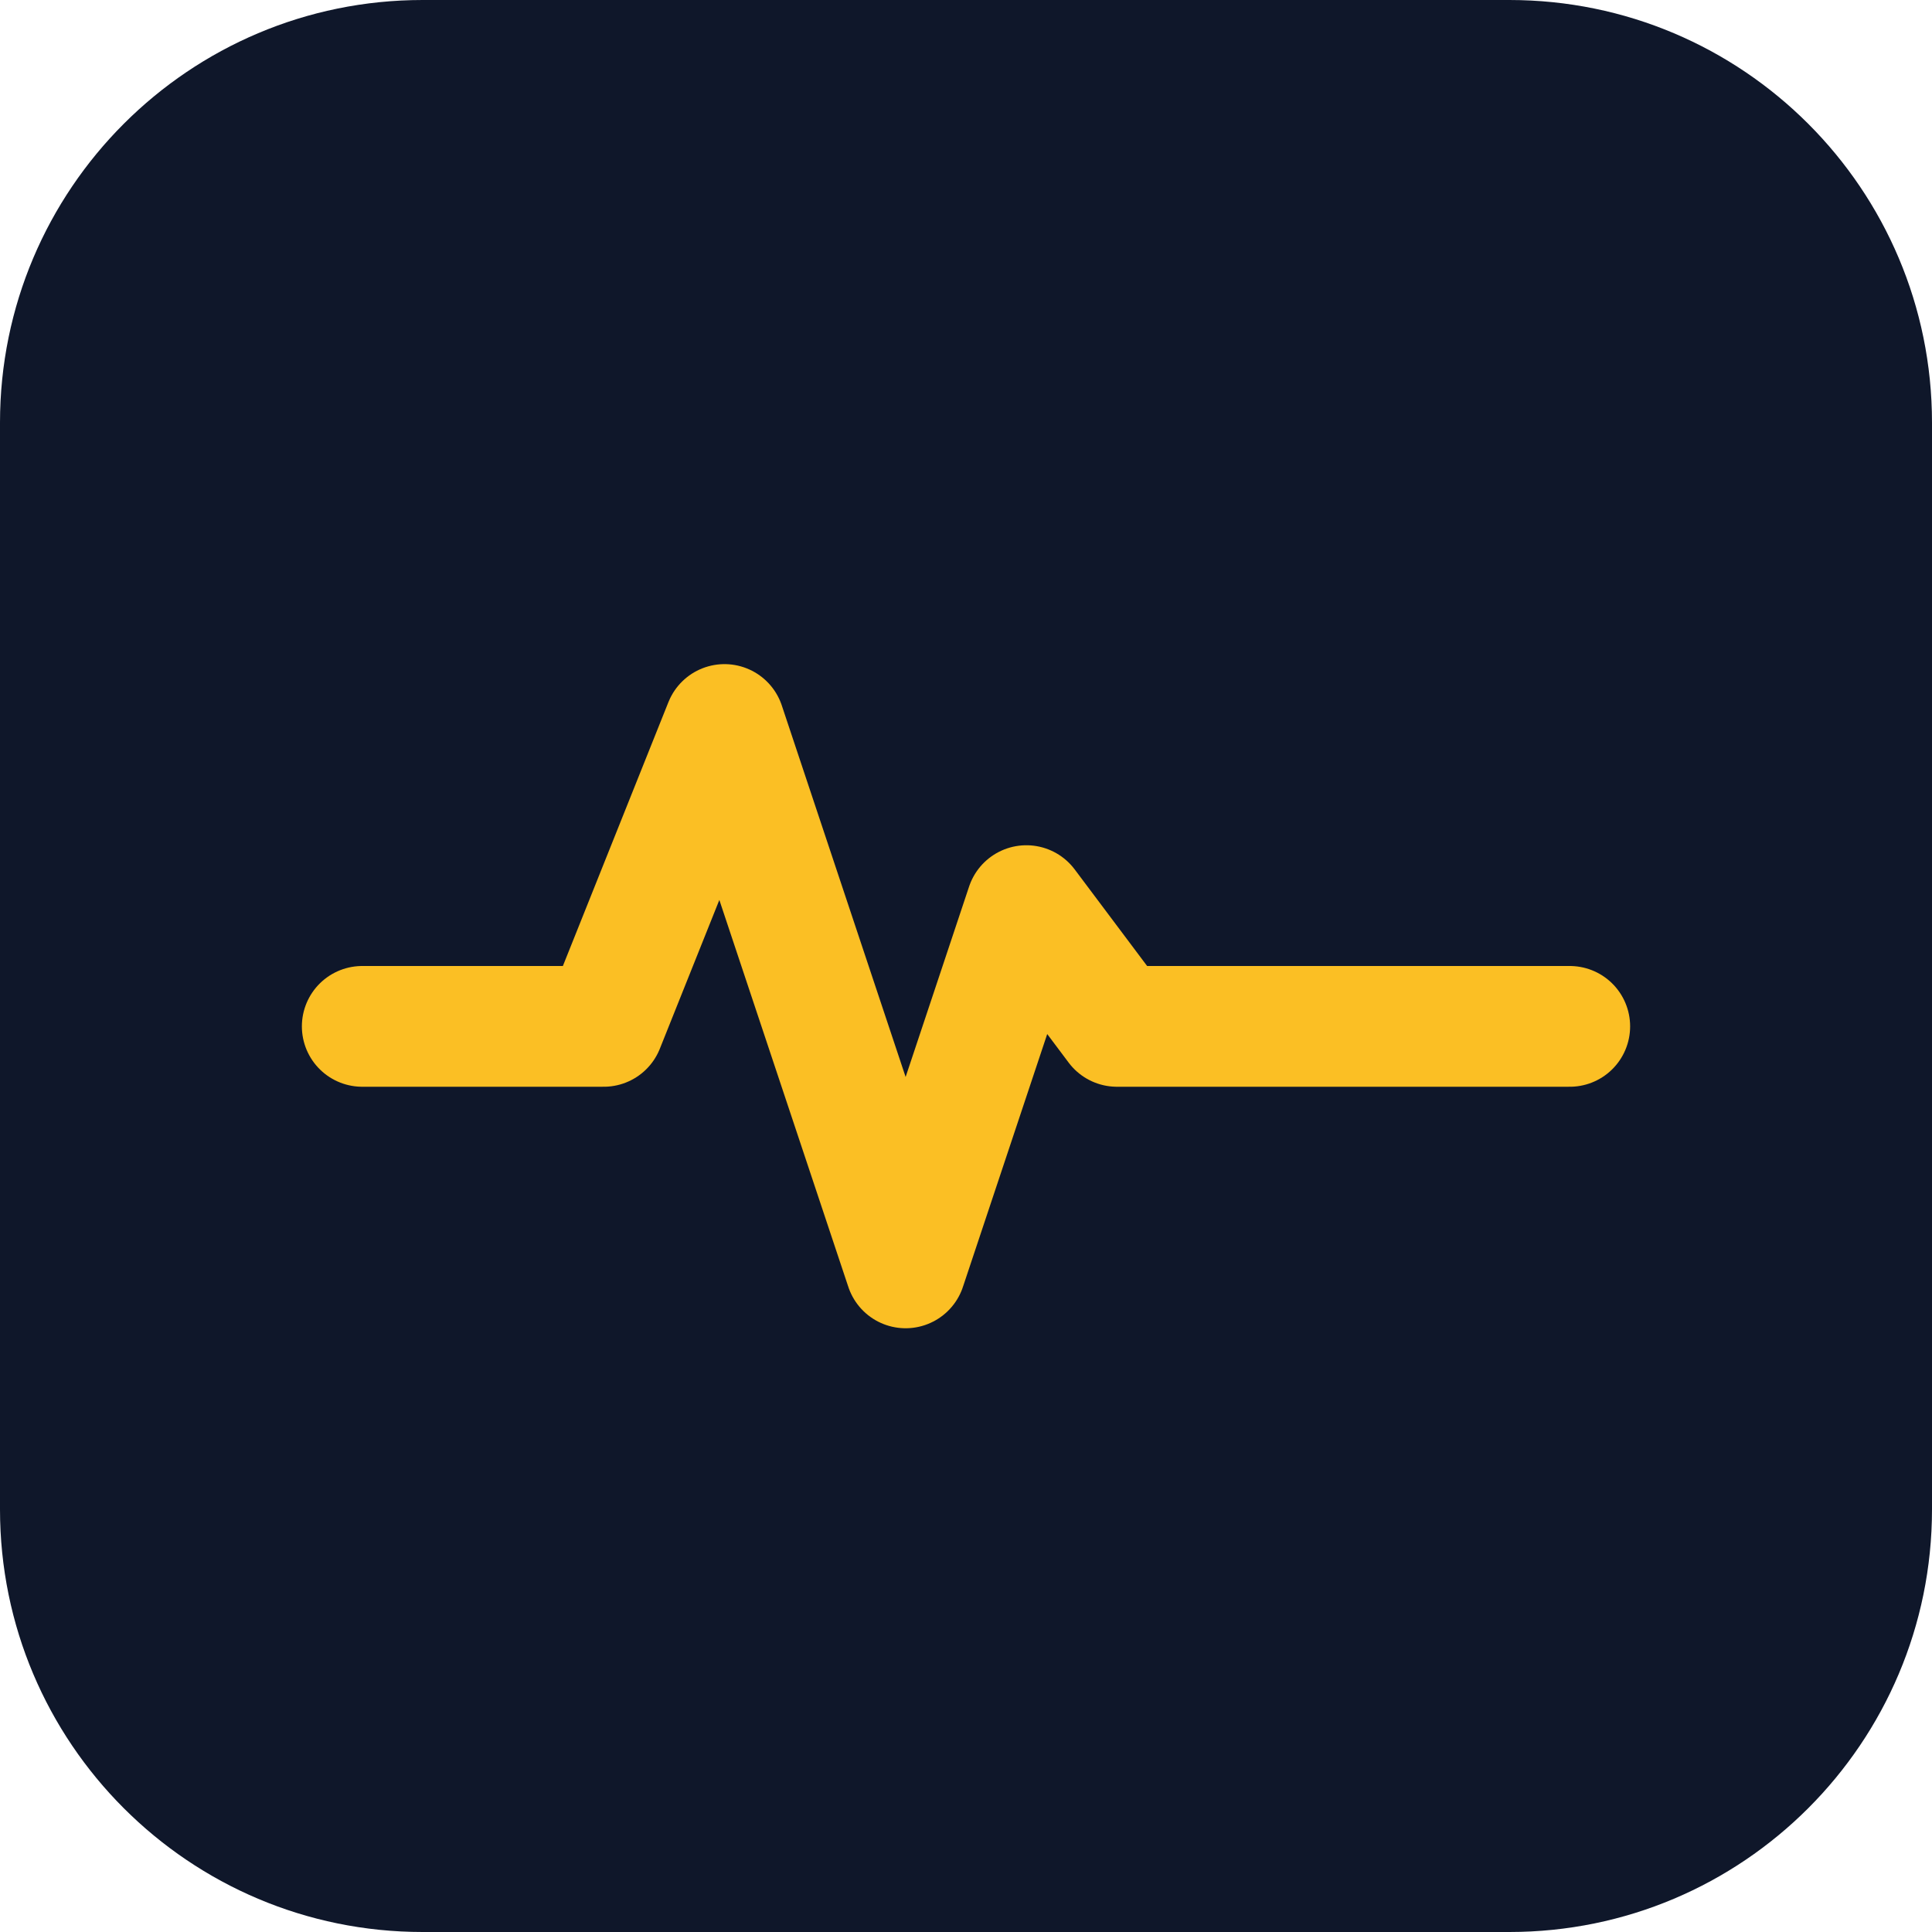
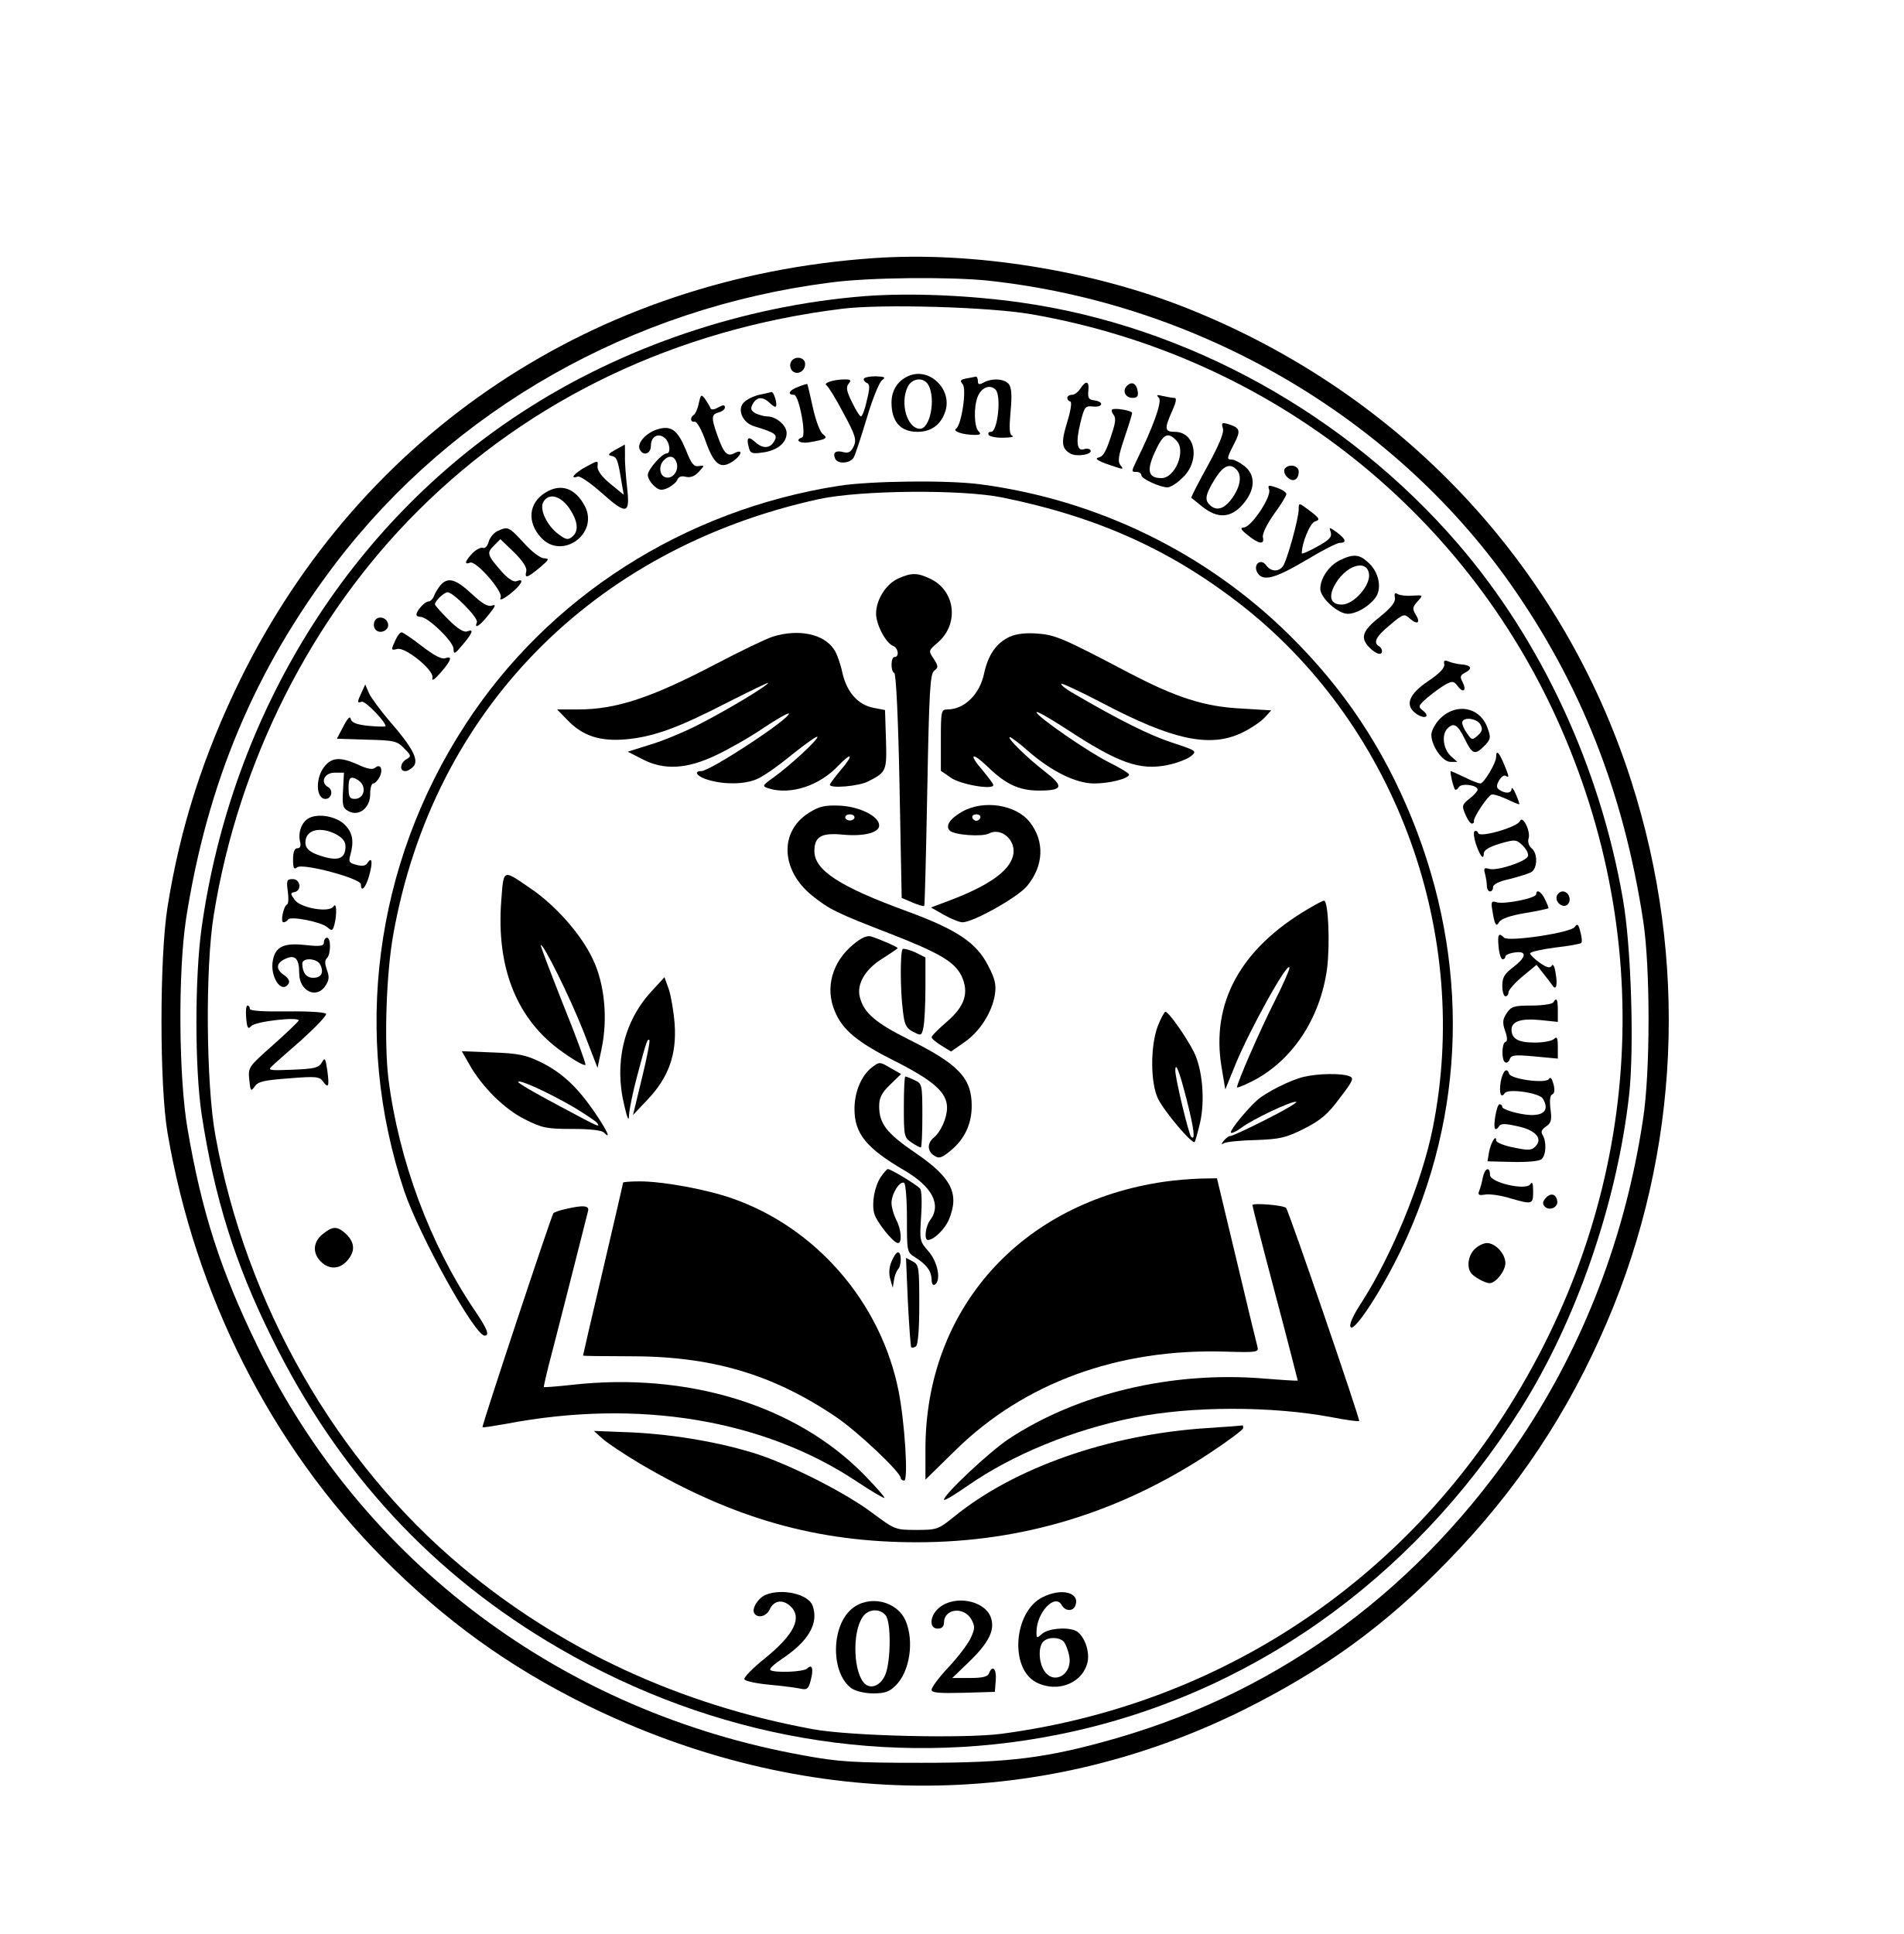
- <svg xmlns="http://www.w3.org/2000/svg" viewBox="0 0 32 32">
-   <rect width="32" height="32" rx="7" fill="#0f172a" />
-   <path d="M6 17h4l2-5 3 9 2-6 1.5 2H26" fill="none" stroke="#fbbf24" stroke-width="2" stroke-linecap="round" stroke-linejoin="round" />
+ <svg xmlns="http://www.w3.org/2000/svg" version="1.0" width="617pt" height="627pt" viewBox="0 0 617 627" preserveAspectRatio="xMidYMid meet">
+   <g transform="translate(0,627) scale(0.1,-0.1)" fill="#000000" stroke="none">
+     <path d="M2830 5433 c-902 -63 -1656 -565 -2050 -1364 -120 -245 -196 -481 -237 -740 -26 -162 -26 -579 0 -731 89 -525 336 -1014 697 -1378 202 -204 409 -353 660 -477 698 -343 1458 -350 2130 -17 263 131 462 275 665 485 222 228 389 479 514 772 237 553 265 1175 79 1755 -224 700 -746 1256 -1438 1532 -310 124 -699 186 -1020 163z m375 -73 c680 -74 1307 -439 1690 -981 230 -327 368 -677 432 -1096 23 -153 23 -490 -1 -643 -57 -378 -191 -727 -394 -1031 -324 -484 -774 -818 -1312 -974 -223 -64 -344 -80 -630 -80 -223 0 -271 3 -385 24 -780 140 -1429 625 -1770 1326 -120 246 -181 435 -227 705 -29 168 -31 508 -5 680 69 443 224 811 486 1155 380 498 959 827 1603 909 125 17 390 19 513 6z" />
+     <path d="M2804 5310 c-392 -31 -787 -164 -1113 -377 -559 -364 -939 -976 -1037 -1668 -23 -161 -23 -460 0 -610 41 -267 108 -482 226 -720 215 -438 524 -772 933 -1009 501 -291 1068 -389 1615 -280 614 122 1148 498 1500 1054 181 286 313 667 353 1019 17 151 7 484 -20 636 -74 428 -264 837 -533 1150 -363 422 -880 708 -1417 784 -168 24 -361 32 -507 21z m541 -59 c779 -136 1427 -651 1730 -1376 310 -738 227 -1556 -225 -2230 -371 -553 -945 -909 -1604 -996 -122 -16 -493 -7 -611 15 -430 79 -815 257 -1136 525 -410 342 -702 853 -801 1401 -30 166 -33 543 -5 714 80 497 318 968 663 1311 363 362 838 588 1374 654 128 16 478 6 615 -18z" />
+     <path d="M2563 5094 c-3 -8 -1 -20 5 -26 16 -16 42 -2 42 22 0 24 -38 28 -47 4z" />
+     <path d="M2950 5053 c-38 -14 -60 -47 -60 -88 0 -62 29 -95 84 -95 46 0 77 24 91 68 21 69 -49 139 -115 115z m60 -32 c24 -45 5 -142 -28 -141 -41 1 -65 81 -40 135 14 30 53 34 68 6z" />
+     <path d="M2800 5041 c0 -5 5 -11 11 -13 9 -3 9 -17 -1 -56 -6 -29 -15 -52 -19 -52 -4 0 -17 21 -29 46 -18 36 -20 49 -11 60 9 11 7 14 -12 14 -36 0 -72 -12 -60 -19 6 -4 31 -44 55 -90 39 -72 43 -86 34 -107 -9 -19 -17 -24 -33 -20 -26 7 -36 -1 -28 -20 7 -20 51 -17 61 4 5 9 24 67 42 127 18 61 40 115 49 122 13 10 10 12 -21 13 -21 0 -38 -4 -38 -9z" />
+     <path d="M3132 5043 c-19 -4 -21 -7 -11 -19 13 -16 -4 -133 -22 -144 -12 -8 23 -20 61 -20 19 0 21 3 12 12 -14 14 -16 77 -3 111 12 31 40 42 58 24 20 -19 7 -137 -14 -137 -8 0 -11 -4 -8 -10 3 -5 25 -10 48 -9 23 0 36 3 29 6 -10 4 -11 23 -6 79 5 53 3 78 -6 89 -14 17 -53 20 -81 5 -15 -8 -19 -7 -19 5 0 8 -3 14 -7 14 -5 -1 -18 -4 -31 -6z" />
+     <path d="M2588 5016 c-29 -10 -38 -26 -14 -26 16 0 41 -133 26 -138 -25 -9 -7 -21 23 -16 57 10 62 13 44 27 -9 7 -23 45 -32 86 -9 41 -17 75 -18 76 -1 1 -14 -3 -29 -9z" />
+     <path d="M3502 5010 c-7 -11 -19 -20 -27 -20 -17 0 -21 -16 -5 -22 5 -2 1 -29 -10 -65 -21 -67 -19 -88 11 -104 21 -11 72 -2 64 12 -3 4 -12 6 -20 3 -24 -9 -28 22 -13 84 13 53 16 57 41 54 32 -3 37 15 5 20 -19 2 -22 8 -20 31 4 32 -8 35 -26 7z" />
+     <path d="M3653 5019 c-16 -16 -5 -39 19 -39 14 0 19 6 16 22 -4 25 -19 33 -35 17z" />
+     <path d="M2461 4990 c-18 -4 -40 -15 -49 -24 -24 -23 -5 -67 33 -78 69 -21 77 -27 65 -48 -13 -24 -37 -26 -62 -3 -22 20 -29 15 -21 -16 5 -21 10 -23 45 -18 47 6 78 31 78 63 0 25 -34 54 -63 54 -10 0 -27 5 -38 10 -15 9 -17 15 -9 30 13 24 33 25 55 4 9 -9 18 -15 20 -12 6 6 -6 48 -14 47 -3 -1 -21 -5 -40 -9z" />
+     <path d="M2265 4962 c-3 -17 -11 -34 -16 -37 -13 -9 -11 -25 3 -22 7 1 23 -27 36 -65 27 -75 48 -90 87 -64 30 20 35 42 6 27 -23 -13 -35 -1 -56 59 -20 56 -19 67 5 73 11 3 20 10 20 16 0 9 -6 9 -22 0 -14 -8 -23 -8 -25 -2 -2 6 -10 18 -17 29 -13 17 -14 16 -21 -14z" />
+     <path d="M3757 4980 c11 -12 -20 -97 -73 -204 -17 -36 -17 -36 1 -36 8 0 15 -5 15 -11 0 -11 60 -39 85 -39 8 0 29 12 45 28 62 54 48 152 -22 152 -33 0 -34 10 -8 68 13 29 15 42 7 42 -7 0 -23 3 -37 6 -20 5 -23 4 -13 -6z m58 -140 c30 -33 -6 -120 -50 -120 -43 0 -49 24 -21 85 27 59 42 67 71 35z" />
+     <path d="M3605 4942 c-3 -3 0 -11 5 -17 7 -8 6 -23 -1 -46 -22 -71 -31 -88 -47 -92 -18 -4 1 -14 58 -32 21 -7 23 -6 12 7 -9 12 -7 29 13 88 14 41 25 77 25 81 0 8 -58 18 -65 11z" />
+     <path d="M3964 4882 c5 -14 -11 -52 -49 -122 -31 -56 -55 -103 -53 -104 1 -1 18 -14 36 -29 49 -39 92 -37 131 8 41 47 42 95 5 124 -15 12 -33 21 -40 21 -18 0 -18 3 7 52 22 42 19 51 -19 63 -21 6 -23 4 -18 -13z m44 -134 c18 -18 14 -52 -11 -89 -25 -37 -50 -47 -72 -29 -21 18 -19 33 12 85 28 45 49 55 71 33z" />
+     <path d="M2134 4879 c-38 -11 -68 -43 -61 -64 10 -25 37 -18 37 10 0 30 24 43 45 25 16 -13 21 -50 6 -50 -15 0 -61 -52 -61 -70 0 -9 9 -25 20 -35 17 -15 24 -16 45 -7 14 7 28 19 31 27 4 10 14 13 28 9 15 -3 28 2 41 16 20 22 20 22 0 19 -15 -3 -24 7 -41 51 -27 65 -47 81 -90 69z m60 -111 c7 -27 -16 -53 -38 -45 -19 7 -21 38 -4 55 18 18 35 14 42 -10z" />
+     <path d="M1995 4812 c-23 -13 -26 -17 -13 -20 18 -3 21 -12 33 -86 l7 -40 -44 36 c-28 23 -42 43 -41 56 2 20 2 20 -37 -1 -37 -20 -56 -42 -27 -32 6 3 40 -20 74 -50 84 -75 96 -74 86 13 -4 37 -8 84 -7 105 0 20 0 37 -1 36 0 -1 -13 -8 -30 -17z" />
+     <path d="M4164 4749 c-3 -6 0 -18 9 -26 18 -18 37 -9 37 18 0 21 -34 27 -46 8z" />
+     <path d="M2719 4695 c-502 -79 -942 -360 -1211 -775 -295 -454 -367 -1008 -197 -1513 49 -144 228 -467 260 -467 17 0 9 21 -31 80 -146 215 -248 490 -281 754 -14 118 -7 341 16 467 129 723 645 1250 1380 1411 135 29 463 32 595 5 314 -64 554 -174 785 -357 495 -394 736 -1064 609 -1690 -35 -173 -131 -407 -228 -559 -32 -49 -44 -77 -37 -84 13 -13 99 118 163 251 211 441 223 934 35 1398 -94 231 -221 421 -396 594 -271 268 -624 440 -1004 490 -107 14 -353 11 -458 -5z" />
+     <path d="M4114 4683 c9 -22 -58 -123 -82 -123 -13 -1 -10 -7 13 -25 35 -29 55 -32 49 -7 -3 10 12 41 35 74 23 31 41 61 41 66 0 6 -14 15 -31 21 -27 9 -30 9 -25 -6z" />
+     <path d="M1768 4673 c-55 -34 -60 -96 -14 -146 68 -74 188 13 142 102 -31 59 -78 75 -128 44z m77 -50 c29 -43 32 -75 10 -93 -13 -11 -21 -10 -43 7 -38 27 -64 81 -51 105 17 31 55 22 84 -19z" />
+     <path d="M4210 4619 c0 -30 -39 -171 -52 -186 -15 -18 -39 -16 -54 5 -18 24 -44 0 -27 -26 18 -28 57 -17 157 42 51 31 100 56 109 56 24 0 20 12 -9 34 -26 18 -26 18 -20 0 4 -15 -5 -25 -44 -46 -28 -16 -50 -25 -50 -22 0 33 26 97 42 103 18 6 17 10 -16 35 -36 27 -36 27 -36 5z" />
+     <path d="M1612 4548 c-12 -6 -25 -22 -28 -35 -4 -14 -12 -22 -19 -19 -7 2 -22 -6 -34 -18 -24 -26 -27 -38 -7 -30 19 7 107 -93 99 -113 -5 -11 5 -8 30 11 37 29 50 53 22 42 -10 -4 -27 7 -48 30 -48 55 -50 61 -26 85 l21 21 45 -43 c28 -28 42 -50 39 -61 -6 -25 3 -22 44 12 30 26 32 29 14 30 -12 0 -40 21 -66 50 -49 53 -51 54 -86 38z" />
+     <path d="M4342 4453 c-34 -17 -62 -58 -62 -92 0 -29 57 -81 89 -81 27 0 66 22 88 50 23 28 15 79 -16 111 -33 33 -52 35 -99 12z m96 -45 c4 -37 -50 -98 -88 -98 -35 0 -44 22 -25 60 34 66 107 91 113 38z" />
+     <path d="M2913 4395 c-40 -17 -73 -69 -73 -114 0 -36 31 -95 55 -105 17 -6 21 -36 5 -36 -13 0 -13 -47 -1 -52 6 -2 13 -157 17 -366 l7 -363 35 -15 c19 -8 36 -13 38 -11 2 1 6 171 10 377 6 320 9 377 23 386 13 10 13 14 -2 38 -18 26 -17 27 12 52 71 60 59 169 -24 208 -40 19 -60 20 -102 1z" />
+     <path d="M1428 4373 c-8 -10 -18 -26 -21 -35 -4 -10 -12 -18 -18 -18 -12 0 -38 -29 -39 -42 0 -5 6 -8 14 -8 23 0 106 -80 106 -103 1 -20 4 -18 30 13 33 39 37 52 14 43 -10 -4 -31 9 -60 38 -24 24 -44 46 -44 50 0 11 30 39 41 39 18 0 100 -83 95 -97 -10 -24 9 -13 38 24 22 27 25 35 12 30 -14 -5 -32 5 -67 38 -52 48 -77 55 -101 28z" />
+     <path d="M4522 4332 c2 -14 -12 -32 -49 -62 -57 -45 -65 -68 -33 -100 21 -21 40 -26 40 -11 0 6 -4 13 -10 16 -19 12 -10 31 36 69 44 37 46 37 65 20 24 -21 35 -13 18 14 -11 18 -10 24 6 42 19 21 19 21 -16 19 -19 -2 -41 1 -48 5 -9 6 -12 2 -9 -12z" />
+     <path d="M1214 4255 c-4 -9 -2 -21 4 -27 15 -15 44 -1 40 19 -4 23 -36 29 -44 8z" />
+     <path d="M1282 4195 c-15 -33 -15 -34 6 -29 26 7 118 -68 114 -92 -3 -14 5 -9 27 16 34 39 39 55 14 46 -11 -4 -36 9 -75 39 -32 25 -62 45 -66 45 -5 0 -14 -11 -20 -25z" />
+     <path d="M2505 4206 c-22 -7 -105 -47 -185 -89 -210 -110 -323 -147 -446 -147 l-68 0 34 -35 c49 -51 105 -69 188 -62 90 8 170 37 329 119 73 37 133 66 133 64 0 -8 -133 -88 -221 -133 -48 -25 -120 -55 -161 -67 l-73 -23 45 -23 c71 -38 146 -34 242 12 42 20 111 59 153 88 42 28 79 49 82 47 11 -12 -254 -187 -284 -187 -27 0 -12 -19 25 -29 51 -15 116 -14 155 3 19 7 70 43 115 80 45 36 82 62 82 57 0 -11 -88 -92 -143 -132 -37 -26 -37 -28 -15 -35 70 -22 164 8 226 74 45 47 50 35 7 -15 -19 -23 -35 -44 -35 -47 0 -13 93 -5 123 10 61 31 62 34 59 137 l-3 95 -36 7 c-51 9 -88 51 -102 113 -6 29 -18 63 -27 76 -33 51 -115 68 -199 42z" />
+     <path d="M3274 4206 c-44 -20 -71 -59 -84 -120 -14 -67 -64 -116 -119 -116 -20 0 -21 -6 -21 -99 l0 -100 32 -22 c30 -22 138 -41 138 -24 0 4 -16 25 -35 48 -47 54 -35 61 18 10 58 -56 101 -76 165 -76 78 0 82 13 20 61 -58 45 -127 112 -114 112 4 0 31 -20 59 -45 76 -66 155 -105 214 -105 50 0 113 16 113 29 0 4 -28 21 -62 38 -69 34 -238 151 -238 164 0 5 42 -19 93 -52 172 -113 241 -138 333 -119 29 6 63 19 74 28 21 17 20 18 -62 45 -70 23 -168 71 -325 163 -18 11 -33 22 -33 27 0 4 60 -24 133 -62 228 -120 349 -146 452 -97 28 13 60 35 73 48 l23 25 -98 6 c-118 6 -209 35 -362 115 -215 113 -240 124 -299 128 -36 3 -68 -1 -88 -10z" />
+     <path d="M4682 4116 c2 -11 -16 -30 -52 -54 -64 -43 -77 -79 -39 -106 27 -19 47 -10 22 10 -17 13 -16 16 15 43 18 15 44 34 58 42 23 12 27 11 40 -6 18 -24 29 -13 15 14 -9 17 -8 22 10 31 24 13 17 24 -14 26 -12 1 -30 5 -40 9 -14 6 -18 4 -15 -9z" />
+     <path d="M1172 4025 c-15 -33 -15 -35 1 -30 11 4 84 -72 76 -80 -2 -1 -27 -1 -56 2 -37 4 -53 10 -56 22 -2 11 -10 3 -24 -24 l-21 -40 96 -3 c89 -2 99 -4 122 -28 23 -23 24 -26 8 -35 -21 -12 -24 -39 -4 -39 7 0 19 7 27 16 17 21 -4 61 -78 146 -30 35 -60 76 -67 91 l-12 28 -12 -26z" />
+     <path d="M4669 3941 c-16 -16 -29 -40 -29 -53 0 -36 36 -88 62 -88 l22 0 -22 20 c-24 23 -29 69 -10 88 21 21 33 13 56 -33 24 -50 33 -54 62 -25 23 23 24 29 11 63 -25 65 -100 79 -152 28z m130 -20 c8 -14 6 -22 -8 -35 -18 -16 -20 -16 -35 6 -9 12 -16 28 -16 35 0 20 48 15 59 -6z" />
+     <path d="M4850 3816 c0 -20 -40 -86 -51 -86 -6 0 -29 9 -51 20 -23 11 -43 20 -45 20 -4 0 8 -53 14 -60 2 -2 8 1 12 8 8 14 61 7 61 -8 0 -5 -12 -18 -26 -29 -24 -19 -26 -23 -14 -51 7 -16 16 -30 21 -30 5 0 8 3 7 8 -3 10 44 81 57 86 6 2 28 -5 50 -15 21 -10 39 -18 40 -16 1 1 -4 16 -11 32 -7 17 -13 24 -14 18 0 -15 -19 -17 -39 -4 -10 7 -11 13 -2 30 7 12 16 19 22 16 12 -8 12 -4 -6 39 -16 38 -25 46 -25 22z" />
+     <path d="M1051 3784 c-29 -37 -27 -104 4 -104 20 0 26 28 9 38 -27 15 -13 47 21 47 l30 0 -3 -57 c-3 -49 -1 -58 18 -68 34 -18 70 11 70 55 0 19 4 35 10 35 5 0 14 9 20 20 13 25 4 46 -14 31 -8 -7 -26 -4 -55 10 -58 26 -86 24 -110 -7z m122 -55 c14 -22 2 -49 -23 -49 -16 0 -20 6 -20 36 0 28 4 35 16 32 9 -2 21 -10 27 -19z" />
+     <path d="M2624 3636 c-98 -60 -94 -186 8 -269 56 -45 80 -57 251 -123 164 -64 211 -92 234 -138 25 -54 11 -98 -47 -148 -28 -24 -50 -46 -50 -51 0 -4 14 -16 32 -27 l31 -19 43 30 c50 34 90 97 99 154 5 32 1 51 -22 95 -38 74 -101 116 -261 175 -222 81 -302 134 -302 196 0 47 23 60 93 53 67 -6 117 6 117 30 0 29 -61 60 -125 64 -50 2 -67 -1 -101 -22z m146 -16 c0 -5 -7 -10 -15 -10 -8 0 -15 5 -15 10 0 6 7 10 15 10 8 0 15 -4 15 -10z" />
+     <path d="M3118 3638 c-40 -23 -54 -46 -39 -61 14 -14 105 -21 127 -9 41 21 90 -24 78 -72 -12 -51 -82 -99 -210 -147 l-56 -21 42 -24 c23 -13 50 -24 60 -24 35 0 179 81 209 117 55 66 58 146 9 208 -45 57 -151 73 -220 33z m60 -19 c-2 -6 -8 -10 -13 -10 -5 0 -11 4 -13 10 -2 6 4 11 13 11 9 0 15 -5 13 -11z" />
+     <path d="M1002 3618 c-24 -12 -37 -47 -29 -78 3 -13 0 -20 -9 -20 -9 0 -14 -12 -14 -36 0 -29 3 -34 13 -26 17 15 207 -36 207 -55 0 -28 16 -11 27 29 12 43 9 63 -6 40 -5 -9 -17 -11 -35 -6 -24 6 -27 10 -20 33 12 44 7 72 -18 97 -27 27 -84 38 -116 22z m88 -53 c20 -11 30 -23 30 -39 0 -37 -20 -47 -66 -35 -47 13 -64 26 -64 48 0 41 48 53 100 26z" />
+     <path d="M4927 3608 c-7 -19 -130 -55 -135 -39 -2 6 -7 9 -12 6 -4 -3 -2 -20 4 -40 14 -41 26 -55 26 -32 0 11 17 21 52 32 50 14 53 14 74 -6 12 -12 20 -27 17 -35 -6 -17 -99 -48 -125 -41 -17 5 -19 2 -14 -16 3 -12 6 -30 6 -39 0 -10 5 -18 10 -18 6 0 10 6 10 14 0 9 20 19 53 26 28 7 60 17 70 22 21 11 23 61 2 78 -9 7 -13 21 -10 31 8 23 -19 78 -28 57z" />
+     <path d="M1625 3351 c-17 -220 51 -388 199 -492 39 -28 72 -46 74 -41 1 5 -31 94 -73 197 -41 104 -74 190 -72 191 7 8 95 -170 138 -279 l46 -119 13 61 c21 99 10 213 -29 293 -38 80 -121 174 -203 229 -89 61 -85 63 -93 -40z" />
+     <path d="M933 3380 c3 -21 2 -40 -2 -42 -12 -5 -23 -58 -12 -58 5 0 12 4 15 9 8 12 108 -8 127 -25 15 -13 17 -12 23 8 9 36 7 76 -3 59 -14 -21 -107 -5 -126 22 -14 20 -14 22 0 25 24 5 19 42 -6 42 -19 0 -21 -4 -16 -40z" />
+     <path d="M4980 3371 c0 -13 -105 -34 -129 -26 -15 5 -18 1 -14 -22 8 -52 13 -60 23 -42 6 10 36 21 85 29 41 7 75 14 75 16 0 2 -5 15 -12 29 -11 24 -28 34 -28 16z" />
+     <path d="M5047 3366 c-8 -20 20 -43 35 -28 14 14 3 42 -16 42 -7 0 -16 -6 -19 -14z" />
+     <path d="M4240 3323 c-219 -129 -315 -305 -280 -513 l12 -72 33 81 c47 115 174 343 175 313 0 -7 -22 -57 -50 -112 -46 -91 -120 -261 -120 -275 0 -3 22 6 48 19 131 66 222 204 244 366 10 82 4 220 -10 220 -4 0 -27 -12 -52 -27z" />
+     <path d="M5105 3265 c-12 -19 -215 -49 -229 -35 -18 18 -22 11 -18 -30 2 -22 8 -40 13 -40 5 0 9 4 9 9 0 5 14 11 30 13 41 6 39 -14 -5 -48 -28 -21 -35 -33 -35 -60 0 -19 5 -34 10 -34 6 0 10 6 10 13 0 7 20 30 45 51 l46 38 22 -28 c12 -15 25 -32 29 -38 12 -19 18 -1 11 38 -3 23 -9 33 -13 25 -6 -9 -16 -6 -39 10 -17 12 -31 26 -31 30 0 5 36 13 81 19 44 5 83 12 85 15 3 3 2 19 -3 36 -6 25 -10 28 -18 16z" />
+     <path d="M2766 3208 c-68 -56 -92 -140 -60 -216 25 -61 73 -101 195 -162 126 -64 169 -102 169 -151 0 -33 -20 -79 -44 -98 -21 -18 -20 -44 3 -58 15 -10 24 -7 53 17 45 37 68 86 68 145 0 90 -43 135 -204 215 -108 54 -147 87 -159 139 -10 41 18 89 73 123 27 17 50 33 50 34 0 4 -55 28 -86 38 -13 4 -32 -4 -58 -26z" />
+     <path d="M1050 3215 c0 -12 -11 -14 -58 -9 -70 8 -98 -4 -107 -47 -12 -54 28 -115 51 -77 4 7 -2 18 -14 26 -29 19 -28 40 4 54 31 14 44 0 44 -48 0 -57 56 -84 85 -40 12 18 13 29 5 51 -7 20 -8 31 0 39 13 13 13 66 0 66 -5 0 -10 -7 -10 -15z m-12 -72 c13 -26 4 -43 -23 -43 -22 0 -35 17 -35 46 0 20 47 18 58 -3z" />
+     <path d="M2926 3193 c-8 -8 -8 -134 1 -201 5 -44 10 -55 33 -67 27 -14 28 -13 34 17 3 17 6 74 6 127 l0 97 -34 17 c-19 8 -37 13 -40 10z" />
+     <path d="M2111 3055 c-89 -97 -121 -232 -87 -370 10 -43 15 -52 15 -30 1 17 12 73 26 125 30 113 34 124 40 118 3 -2 -8 -58 -24 -123 l-29 -120 47 50 c68 71 95 146 88 245 -3 41 -12 92 -19 113 l-14 39 -43 -47z" />
+     <path d="M5035 3020 c-3 -5 -35 -10 -70 -10 -58 0 -66 -3 -81 -25 -13 -20 -14 -30 -5 -57 8 -22 8 -34 1 -36 -12 -4 -13 -59 -1 -66 5 -3 12 1 15 10 5 14 17 15 81 9 l75 -7 0 38 c0 30 -3 35 -12 26 -7 -7 -35 -12 -63 -12 -53 0 -75 12 -75 42 0 27 31 37 93 31 l57 -6 0 37 c0 37 -4 44 -15 26z" />
+     <path d="M798 2970 c3 -33 6 -38 16 -27 12 16 160 32 154 18 -2 -4 -39 -40 -83 -79 -79 -70 -81 -72 -77 -112 4 -38 5 -40 18 -22 11 16 31 20 111 26 86 7 99 6 110 -10 18 -25 21 -16 14 36 -6 40 -8 43 -18 25 -10 -17 -24 -20 -95 -23 -71 -3 -81 -2 -68 10 8 8 52 47 98 87 45 41 81 78 79 84 -1 5 -53 9 -125 8 -80 -1 -122 2 -122 8 0 6 -3 11 -8 11 -4 0 -6 -18 -4 -40z" />
+     <path d="M3753 2943 c-24 -64 -24 -184 1 -235 21 -43 113 -151 119 -140 2 4 10 31 17 61 17 73 8 175 -20 231 -25 49 -81 129 -92 130 -3 0 -15 -21 -25 -47z m93 -235 c25 -98 30 -139 15 -123 -8 10 -51 188 -51 214 0 31 13 -1 36 -91z" />
+     <path d="M1521 2820 c40 -72 115 -147 181 -179 55 -28 71 -31 153 -31 57 0 95 -4 103 -12 24 -24 11 5 -29 64 -58 85 -107 130 -175 164 -49 24 -74 29 -157 32 l-100 4 24 -42z m338 -139 c38 -23 73 -46 77 -52 9 -15 11 -16 -133 61 -68 36 -123 68 -123 72 0 11 96 -33 179 -81z" />
+     <path d="M2827 2810 c-35 -27 -57 -80 -57 -135 0 -80 38 -127 161 -199 91 -53 122 -112 84 -162 -15 -20 -20 -64 -7 -64 19 0 55 35 68 66 35 84 9 136 -108 216 -94 64 -118 95 -118 152 0 27 8 43 35 69 l36 35 -35 20 c-34 20 -35 20 -59 2z" />
+     <path d="M4865 2764 c-6 -37 0 -57 13 -38 10 16 111 1 123 -17 27 -44 -4 -64 -76 -49 -30 6 -55 16 -55 21 0 5 -4 9 -9 9 -9 0 -22 -71 -14 -80 2 -2 8 1 12 8 6 10 19 10 59 1 60 -12 85 -41 59 -66 -12 -13 -24 -13 -71 -3 -31 6 -56 16 -56 23 0 21 -17 -7 -23 -38 l-5 -30 81 -2 c47 -1 86 2 94 9 15 12 17 56 4 78 -7 10 -4 18 11 28 17 12 19 22 14 58 -3 27 -1 44 6 46 7 3 9 14 4 33 -5 19 -10 25 -15 17 -9 -16 -123 -1 -129 17 -7 22 -20 10 -27 -25z" />
+     <path d="M4227 2779 c-43 -10 -123 -50 -152 -76 -33 -30 -85 -93 -85 -104 0 -5 15 1 33 14 36 28 166 89 179 85 5 -2 -39 -28 -99 -58 -59 -30 -111 -54 -115 -53 -3 1 -12 -5 -20 -14 -10 -13 -10 -15 0 -9 7 4 53 9 103 10 79 3 97 7 157 37 53 27 77 47 115 99 44 57 47 65 31 71 -25 10 -100 9 -147 -2z" />
+     <path d="M2930 2681 c0 -94 1 -99 25 -115 13 -9 27 -16 30 -16 3 0 5 47 5 103 0 101 -1 104 -25 115 -14 7 -28 12 -30 12 -3 0 -5 -44 -5 -99z" />
+     <path d="M2855 2454 c-20 -31 -30 -84 -21 -118 7 -27 62 -96 77 -96 14 0 11 45 -6 76 -8 16 -15 40 -15 54 0 30 27 73 41 65 5 -4 9 -55 9 -115 0 -109 0 -110 28 -127 37 -24 51 -44 52 -71 0 -13 4 -20 10 -17 22 13 10 74 -20 108 -29 33 -29 36 -24 113 3 43 2 84 -3 90 -8 11 -95 64 -105 64 -3 0 -13 -12 -23 -26z" />
+     <path d="M4807 2453 c-3 -16 -8 -35 -12 -44 -5 -13 -1 -15 18 -12 14 3 50 -2 80 -11 75 -22 77 -21 77 22 0 25 -3 33 -9 23 -14 -22 -131 5 -131 30 0 29 -17 22 -23 -8z" />
+     <path d="M3775 2439 c-465 -67 -774 -412 -775 -865 l0 -101 98 96 c222 218 528 330 875 319 104 -3 108 -2 103 17 -3 11 -34 138 -68 282 l-63 263 -55 -1 c-30 -1 -82 -5 -115 -10z" />
+     <path d="M2020 2436 c0 -1 -29 -128 -65 -281 -36 -152 -65 -278 -65 -280 0 -1 66 -2 148 -2 266 1 465 -57 671 -196 70 -47 211 -180 211 -199 0 -4 5 -8 11 -8 14 0 2 188 -18 290 -57 287 -267 530 -540 625 -82 29 -225 55 -299 55 -30 0 -54 -2 -54 -4z" />
+     <path d="M5010 2385 c-10 -11 -10 -19 -2 -27 15 -15 44 -2 40 19 -4 23 -22 27 -38 8z" />
+     <path d="M4060 2363 c0 -4 33 -134 74 -288 41 -154 73 -281 73 -281 -1 -1 -51 2 -112 7 -298 24 -602 -49 -825 -196 -63 -42 -210 -180 -210 -197 0 -5 35 16 78 46 144 100 338 180 537 220 186 38 449 38 644 1 46 -9 85 -14 87 -12 4 4 -229 684 -237 691 -9 9 -109 17 -109 9z" />
+     <path d="M1832 2350 c-18 -4 -35 -10 -38 -13 -6 -6 -233 -691 -230 -694 1 -2 36 4 77 11 429 82 837 14 1141 -190 45 -30 83 -52 85 -50 2 2 -27 35 -64 73 -222 228 -576 336 -952 293 -47 -5 -86 -8 -88 -7 -1 2 11 55 28 118 16 63 48 186 70 274 22 88 43 168 45 178 6 19 -15 21 -74 7z" />
+     <path d="M1046 2269 c-31 -25 -34 -61 -6 -89 28 -28 64 -25 89 7 24 30 20 58 -11 86 -26 22 -40 22 -72 -4z" />
+     <path d="M4780 2220 c-20 -20 -26 -56 -12 -76 8 -13 46 -34 61 -34 20 0 51 40 51 65 0 30 -32 65 -60 65 -11 0 -29 -9 -40 -20z" />
+     <path d="M2890 2180 c-8 -18 -9 -40 -4 -57 l8 -28 4 25 c2 14 8 29 13 35 12 12 12 55 0 55 -5 0 -14 -13 -21 -30z" />
+     <path d="M2943 2050 c4 -79 9 -145 11 -148 3 -2 9 -1 15 3 7 4 11 55 11 135 0 122 -1 130 -22 141 l-21 11 6 -142z" />
+     <path d="M3910 1640 c-316 -21 -622 -128 -817 -287 -51 -41 -55 -43 -122 -43 -69 0 -70 1 -143 55 -82 62 -255 151 -368 189 -116 38 -268 65 -408 72 l-127 5 28 -25 c15 -14 71 -51 123 -82 301 -177 572 -254 896 -254 342 0 658 96 951 290 59 39 107 75 107 80 0 6 -1 9 -2 9 -2 -1 -55 -5 -118 -9z" />
+     <path d="M2483 1100 c-25 -10 -47 -45 -38 -60 11 -18 40 -10 50 12 13 29 41 34 66 12 41 -37 15 -92 -81 -170 -39 -31 -69 -62 -67 -68 2 -6 39 -14 83 -18 43 -4 89 -10 101 -13 19 -4 24 0 31 27 10 37 5 55 -11 39 -12 -12 -109 -15 -120 -5 -4 4 14 20 38 36 87 58 120 116 99 173 -14 37 -98 56 -151 35z" />
+     <path d="M3380 1092 c-94 -46 -108 -231 -21 -276 70 -36 153 -2 167 68 7 38 -15 90 -41 100 -31 12 -88 6 -107 -11 -17 -15 -18 -15 -18 6 0 63 60 127 82 87 11 -20 37 -21 44 -1 16 42 -45 58 -106 27z m69 -145 c6 -8 14 -28 17 -46 12 -58 -48 -95 -80 -49 -19 27 -21 79 -4 96 16 16 53 15 67 -1z" />
+     <path d="M2761 1054 c-68 -57 -68 -210 0 -258 14 -9 43 -16 70 -16 37 0 52 5 73 26 45 45 60 142 32 209 -28 65 -119 86 -175 39z m110 -21 c18 -21 17 -149 -1 -192 -14 -34 -44 -48 -65 -31 -38 32 -44 165 -9 217 17 27 56 30 75 6z" />
+     <path d="M3046 1059 c-32 -25 -36 -69 -6 -69 13 0 20 7 20 19 0 46 64 54 89 11 12 -23 12 -30 -3 -62 -9 -19 -42 -62 -72 -94 -30 -32 -54 -64 -54 -72 0 -10 23 -12 103 -10 l102 3 3 38 c3 37 -11 51 -22 22 -4 -11 -21 -15 -62 -15 l-57 0 55 53 c66 64 85 105 69 146 -22 53 -115 70 -165 30z" />
+   </g>
</svg>
